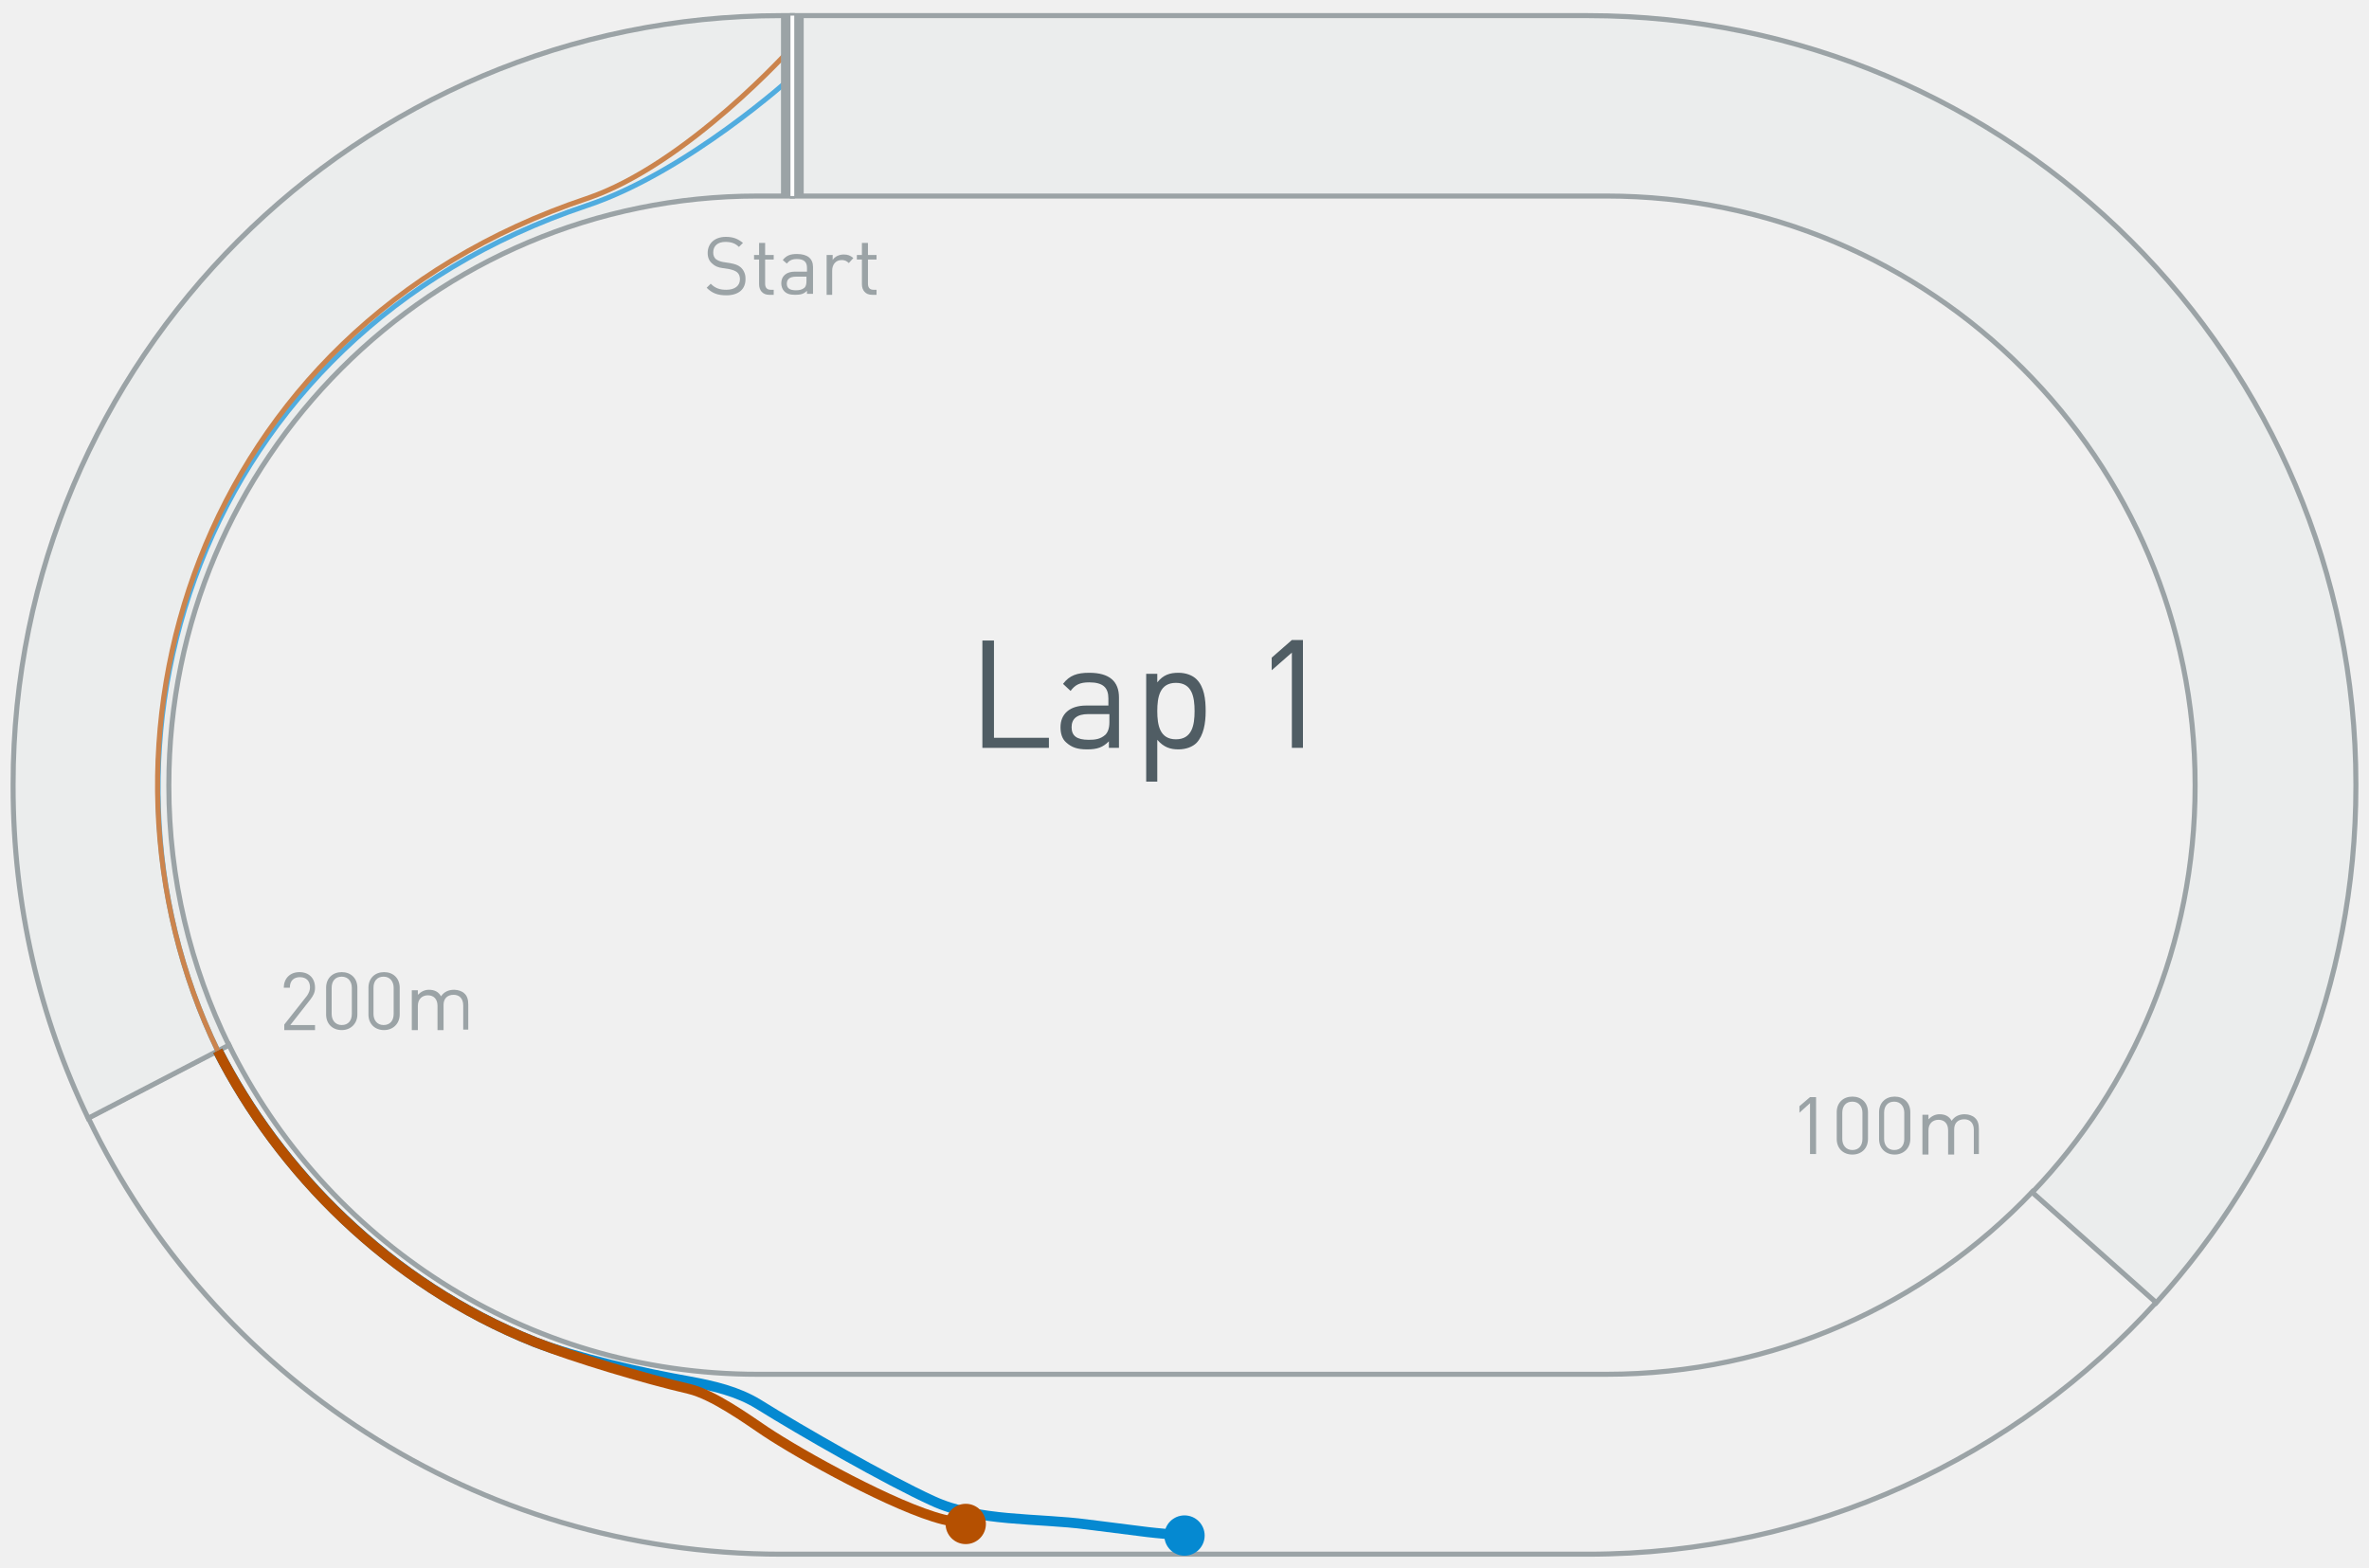
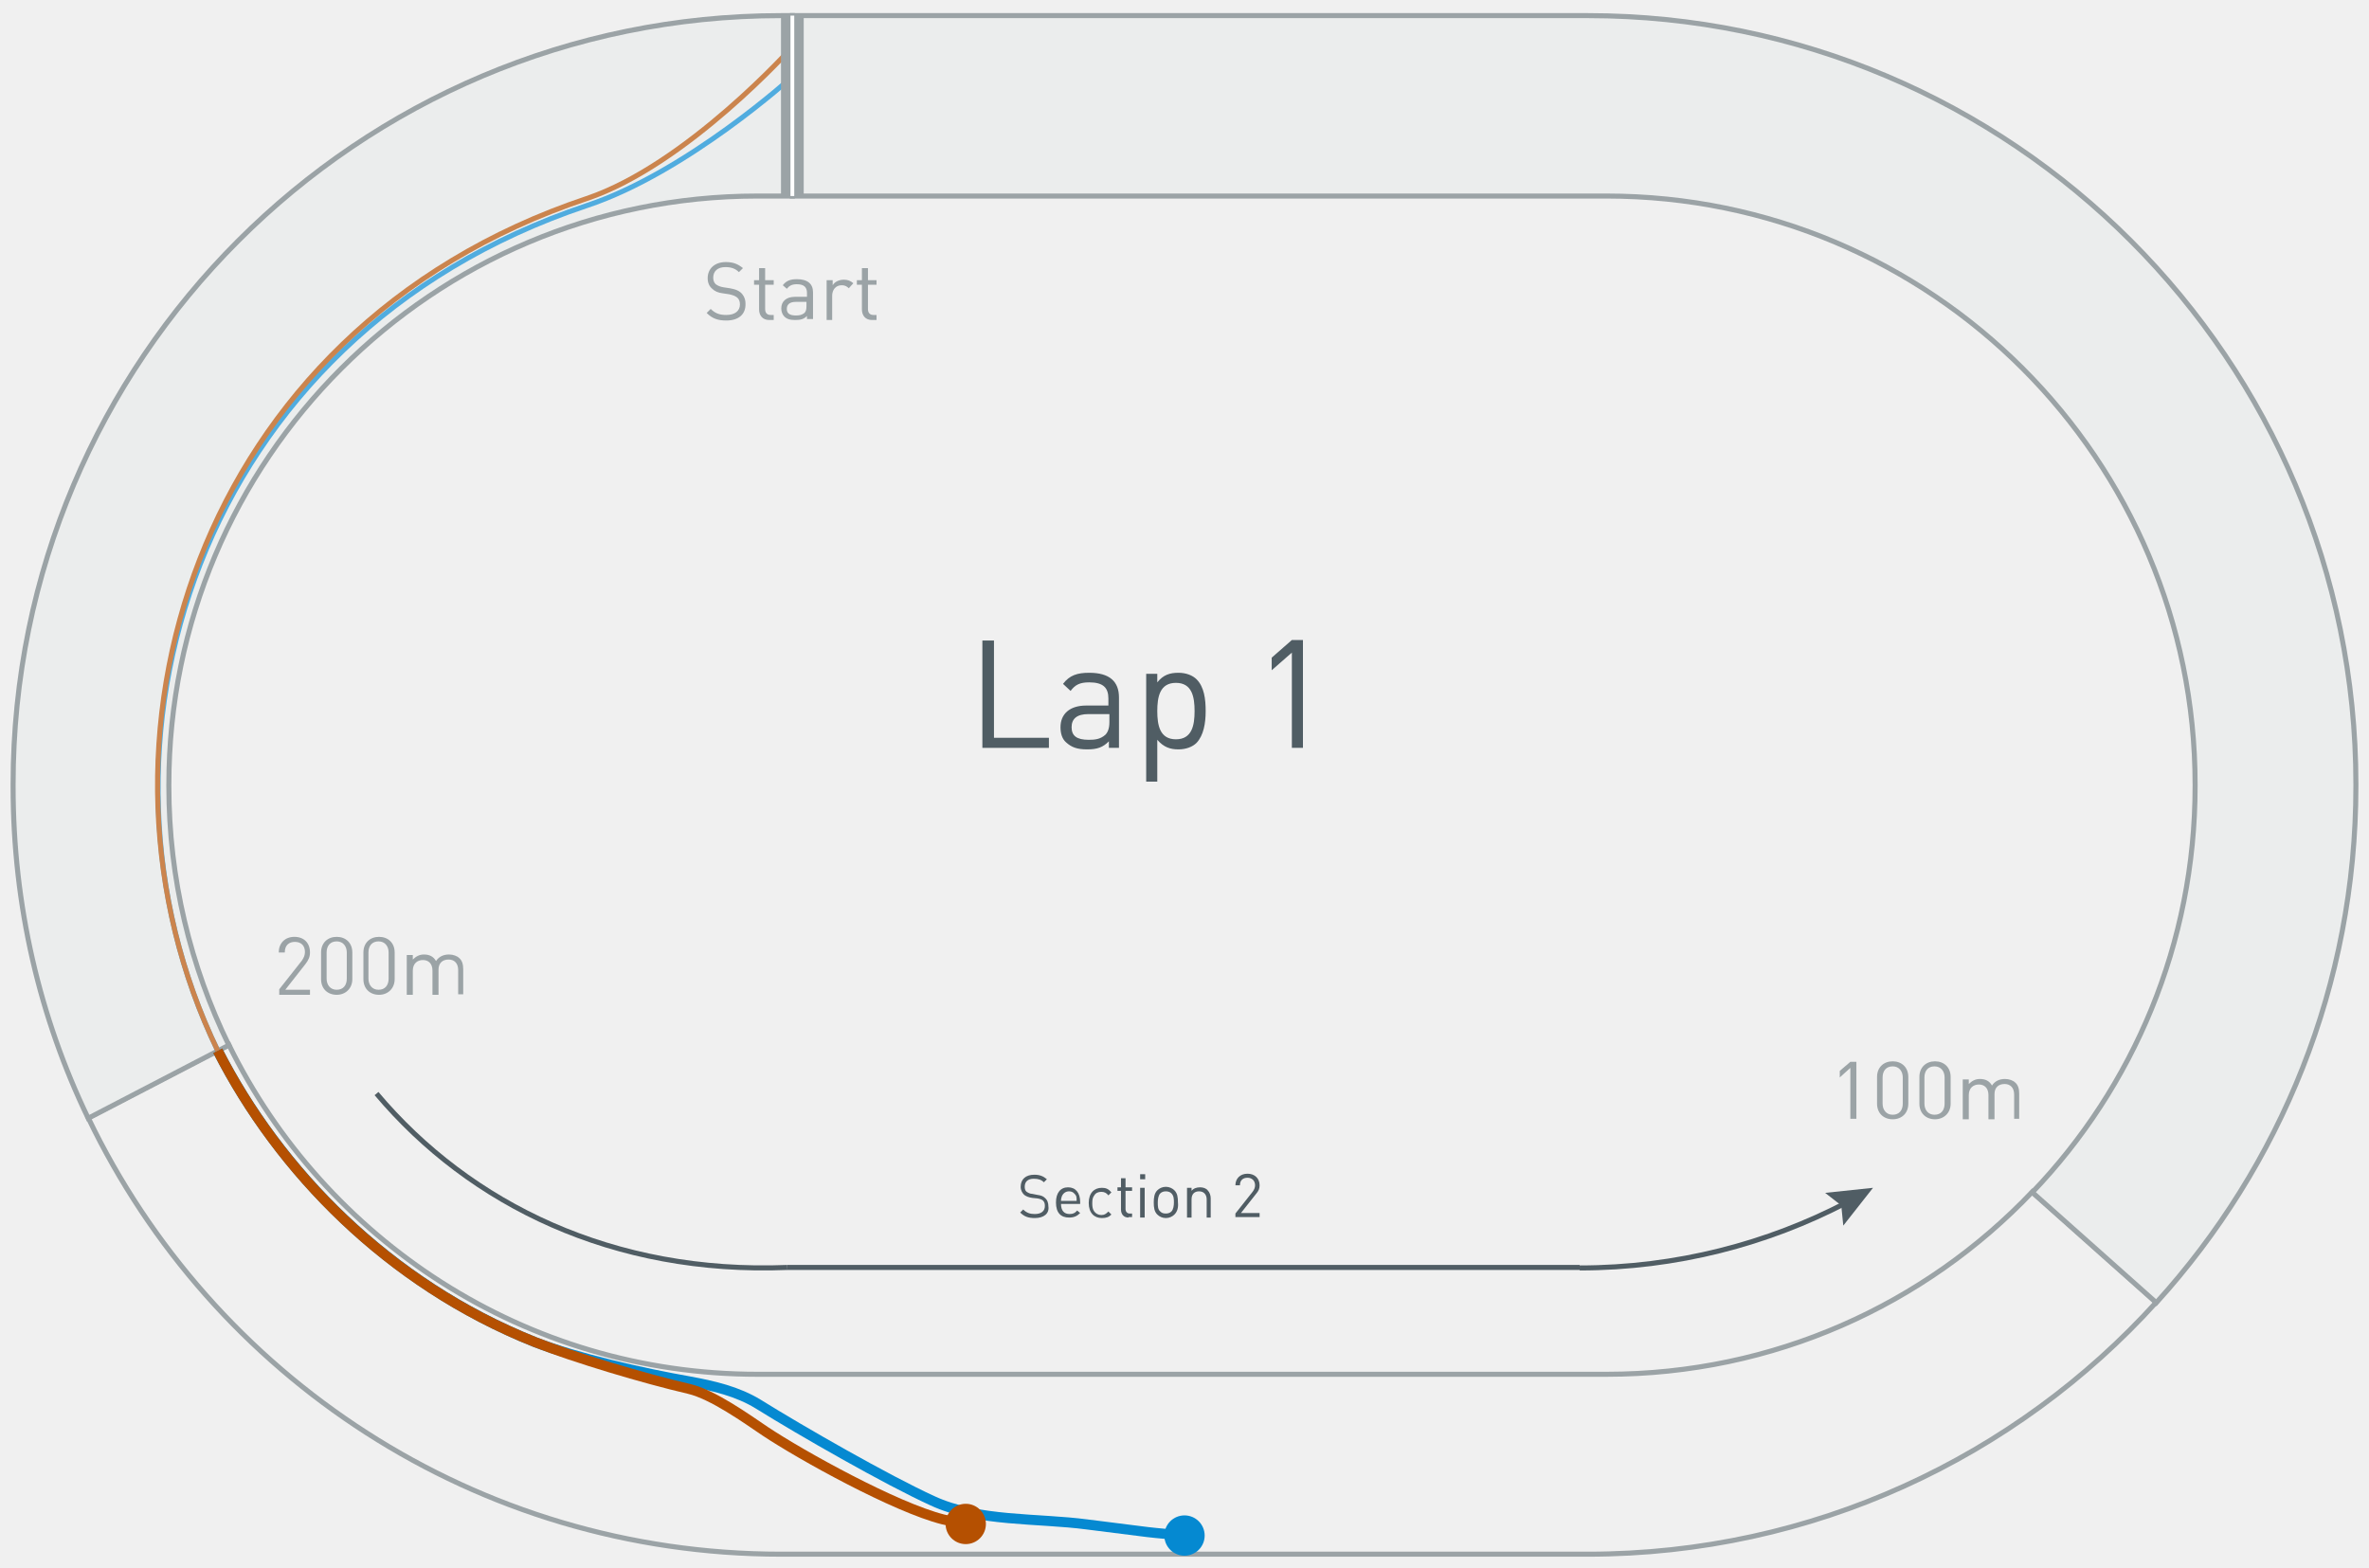
<svg xmlns="http://www.w3.org/2000/svg" version="1.1" x="0px" y="0px" viewBox="0 0 470 311" enable-background="new 0 0 470 311" xml:space="preserve">
  <g id="Layer_2">
    <g>
      <path fill="none" stroke="#9BA3A6" stroke-miterlimit="10" d="M318.7,272.7H150.3c-46.1,0-85.9-26.7-104.9-65.4l-27.9,14.5    c24.6,51.3,76.9,86.6,137.5,86.6H315c44.7,0,85-19.3,112.8-50l-24.6-21.9C381.9,258.9,351.9,272.7,318.7,272.7z" />
      <path fill="#EBEDED" stroke="#9BA3A6" stroke-miterlimit="10" d="M33.5,156v-0.3c0-64.5,52.3-116.8,116.8-116.8h6.9V3.1H155    C70.9,3.1,2.6,71.4,2.6,155.6v0.5c0,23.6,5.3,45.9,14.9,65.8l27.9-14.5C37.8,191.8,33.5,174.4,33.5,156z" />
      <path fill="#EBEDED" stroke="#9BA3A6" stroke-miterlimit="10" d="M467.4,155.6C467.4,71.4,399.1,3.1,315,3.1H157.2v35.8h161.5    c64.5,0,116.8,52.3,116.8,116.8v0.3c0,31.3-12.3,59.7-32.3,80.6l24.6,21.9c24.6-27.1,39.6-63,39.6-102.5V155.6z" />
    </g>
    <path fill="none" stroke="#0589D1" stroke-width="2" stroke-miterlimit="10" d="M43.2,208.5c12.1,23.7,33.7,46.1,62.9,57.8   c8.2,3.2,21.5,6.2,30.6,7.8c4.9,0.9,9.6,2,13.7,4.5c8.5,5.3,25.6,15.1,34.6,19.2c9,4.2,20.9,3.4,30.7,4.7l10.3,1.3   c2.2,0.3,4.4,0.5,6.6,0.7" />
    <path fill="none" stroke="#50ACDF" stroke-miterlimit="10" d="M157.2,15.2c0,0-20.9,19-40.8,25.6C38.7,66.8,14.1,148.4,43.2,208.5" />
    <path fill="none" stroke="#CB844D" stroke-miterlimit="10" d="M157.2,9.3c0,0-20.9,23.4-40.8,30.1c-77.8,26-102.5,108.5-73.2,169.1   " />
    <circle fill="#0589D1" cx="235" cy="304.7" r="4" />
    <circle fill="#B55001" cx="191.6" cy="302.4" r="4" />
    <g>
      <line fill="none" stroke="#9BA3A6" stroke-width="4.507" stroke-miterlimit="10" x1="157.2" y1="38.9" x2="157.2" y2="3.1" />
      <line fill="none" stroke="#FFFFFF" stroke-width="0.751" stroke-miterlimit="10" x1="157.2" y1="38.9" x2="157.2" y2="3.1" />
    </g>
    <path fill="none" stroke="#B55001" stroke-width="2" stroke-miterlimit="10" d="M43.2,208.5c12.1,23.8,33.8,46.2,62.9,57.8   c8.2,3.2,21.6,7.2,30.6,9.3c4.7,1.1,11.4,5.9,15.1,8.4c7.2,4.8,25.8,15.1,35.3,17.5c0.8,0.2,1.7,0.4,2.7,0.5" />
    <g>
      <g>
        <path fill="#505D64" d="M194.9,148.5v-21.4h2.3v19.3h10.9v2H194.9z" />
        <path fill="#505D64" d="M220,148.5v-1.4c-1.2,1.2-2.3,1.6-4.3,1.6c-2,0-3.1-0.4-4.2-1.4c-0.8-0.7-1.1-1.8-1.1-3     c0-2.6,1.8-4.3,5.1-4.3h4.4v-1.4c0-2.1-1-3.2-3.8-3.2c-1.9,0-2.8,0.5-3.7,1.7l-1.5-1.4c1.3-1.7,2.8-2.2,5.2-2.2     c4,0,5.9,1.7,5.9,4.9v10H220z M220,141.7h-4.1c-2.2,0-3.3,0.9-3.3,2.6c0,1.7,1,2.5,3.4,2.5c1.2,0,2.3-0.1,3.3-1     c0.5-0.5,0.8-1.3,0.8-2.5V141.7z" />
        <path fill="#505D64" d="M237.4,147.4c-0.8,0.8-2.1,1.3-3.6,1.3c-1.6,0-2.9-0.4-4.2-1.9v8.3h-2.2v-21.4h2.2v1.7     c1.2-1.5,2.5-1.9,4.2-1.9c1.5,0,2.8,0.5,3.6,1.3c1.5,1.5,1.8,3.9,1.8,6.3C239.2,143.5,238.8,145.9,237.4,147.4z M233.3,135.5     c-3.2,0-3.7,2.8-3.7,5.6s0.5,5.6,3.7,5.6c3.2,0,3.7-2.8,3.7-5.6S236.5,135.5,233.3,135.5z" />
        <path fill="#505D64" d="M256.3,148.5v-19l-4,3.5v-2.5l4-3.5h2.2v21.4H256.3z" />
      </g>
    </g>
  </g>
+   <g id="section2">
+     <g>
+       <g>
+         <g>
+           <path fill="none" stroke="#505D64" stroke-miterlimit="10" d="M366.4,238.6c-15.7,8.2-33.8,13-53,13" />
+           <g>
+             <polygon fill="#505D64" points="362.1,236.7 365.3,239.2 365.7,243.2 371.6,235.7      " />
+           </g>
+         </g>
+       </g>
+       <path fill="none" stroke="#505D64" stroke-miterlimit="10" d="M156.2,251.5c-34.4,1.4-62.9-12.4-81.5-34.5" />
+       <line fill="none" stroke="#505D64" stroke-miterlimit="10" x1="313.4" y1="251.5" x2="156.2" y2="251.5" />
+     </g>
+     <g>
+       <g>
+         <path fill="#505D64" d="M205.3,241.7c-1.3,0-2.1-0.3-2.9-1.1l0.6-0.6c0.7,0.7,1.4,0.9,2.3,0.9c1.3,0,2-0.6,2-1.6     c0-0.5-0.1-0.8-0.4-1.1c-0.3-0.2-0.5-0.3-1.1-0.4l-1-0.1c-0.7-0.1-1.2-0.3-1.6-0.6c-0.4-0.4-0.7-0.9-0.7-1.6c0-1.5,1-2.4,2.7-2.4     c1.1,0,1.8,0.3,2.5,0.9l-0.6,0.6c-0.5-0.5-1.1-0.7-2-0.7c-1.2,0-1.8,0.6-1.8,1.6c0,0.4,0.1,0.8,0.4,1c0.3,0.2,0.7,0.4,1.1,0.4     l1,0.2c0.8,0.1,1.2,0.3,1.5,0.6c0.5,0.4,0.7,1,0.7,1.7C208.2,240.8,207.1,241.7,205.3,241.7z" />
+         <path fill="#505D64" d="M210.5,238.9c0,1.3,0.6,2,1.7,2c0.7,0,1.1-0.2,1.5-0.7l0.6,0.5c-0.6,0.6-1.2,0.9-2.2,0.9     c-1.6,0-2.6-0.9-2.6-3c0-1.9,0.9-3,2.4-3c1.5,0,2.4,1.1,2.4,2.9v0.4H210.5z M213.5,237.3c-0.3-0.5-0.7-0.9-1.4-0.9     c-0.6,0-1.1,0.3-1.4,0.9c-0.1,0.3-0.2,0.5-0.2,1h3.1C213.6,237.8,213.6,237.6,213.5,237.3z" />
+         <path fill="#505D64" d="M218.6,241.7c-1.5,0-2.6-1-2.6-3c0-2,1.1-3,2.6-3c0.8,0,1.3,0.2,1.9,0.9l-0.6,0.6     c-0.4-0.5-0.8-0.7-1.4-0.7c-0.6,0-1.1,0.2-1.4,0.7c-0.3,0.4-0.4,0.8-0.4,1.6c0,0.7,0.1,1.2,0.4,1.6c0.3,0.4,0.8,0.7,1.4,0.7     c0.6,0,0.9-0.2,1.4-0.7l0.6,0.6C220,241.5,219.5,241.7,218.6,241.7z" />
+         <path fill="#505D64" d="M223.9,241.6c-1,0-1.5-0.7-1.5-1.6v-3.7h-0.7v-0.7h0.7v-1.8h0.9v1.8h1.3v0.7h-1.3v3.6     c0,0.5,0.3,0.9,0.8,0.9h0.5v0.7H223.9z" />
+         <path fill="#505D64" d="M226.2,234v-1h1v1H226.2z M226.2,241.6v-5.9h0.9v5.9H226.2z" />
+         <path fill="#505D64" d="M233,241c-0.4,0.4-1,0.7-1.7,0.7c-0.7,0-1.3-0.3-1.7-0.7c-0.6-0.6-0.7-1.4-0.7-2.4c0-0.9,0.1-1.8,0.7-2.4     c0.4-0.4,1-0.7,1.7-0.7c0.7,0,1.3,0.3,1.7,0.7c0.6,0.6,0.7,1.4,0.7,2.4C233.8,239.6,233.6,240.4,233,241z M232.4,236.8     c-0.3-0.3-0.7-0.4-1.1-0.4c-0.4,0-0.8,0.1-1.1,0.4c-0.4,0.4-0.5,1.2-0.5,1.8c0,0.7,0,1.4,0.5,1.8c0.3,0.3,0.6,0.4,1.1,0.4     c0.4,0,0.8-0.1,1.1-0.4c0.4-0.4,0.5-1.2,0.5-1.8C232.9,238,232.9,237.3,232.4,236.8z" />
+         <path fill="#505D64" d="M239.4,241.6V238c0-1-0.6-1.6-1.5-1.6s-1.5,0.5-1.5,1.6v3.6h-0.9v-5.9h0.9v0.6c0.4-0.5,1-0.7,1.7-0.7     c0.6,0,1.2,0.2,1.5,0.6c0.4,0.4,0.6,1,0.6,1.6v3.8H239.4z" />
+         <path fill="#505D64" d="M245.1,241.6v-0.8l3.4-4.3c0.3-0.4,0.5-0.8,0.5-1.3c0-0.9-0.6-1.5-1.5-1.5c-0.8,0-1.5,0.4-1.5,1.5h-0.9     c0-1.3,0.9-2.3,2.4-2.3c1.4,0,2.4,0.9,2.4,2.3c0,0.7-0.2,1.1-0.7,1.7l-3,3.8h3.7v0.8H245.1z" />
+       </g>
+     </g>
+   </g>
  <g id="Label">
    <g>
-       <path fill="#9BA3A6" d="M144.1,58.6c-1.7,0-2.8-0.4-3.9-1.5l0.8-0.8c0.9,0.9,1.8,1.2,3.1,1.2c1.7,0,2.7-0.8,2.7-2.1    c0-0.6-0.2-1.1-0.6-1.4c-0.4-0.3-0.7-0.4-1.5-0.6l-1.3-0.2c-0.9-0.1-1.6-0.4-2.1-0.9c-0.6-0.5-0.9-1.2-0.9-2.1    c0-1.9,1.4-3.2,3.6-3.2c1.5,0,2.4,0.4,3.4,1.2l-0.8,0.8c-0.7-0.7-1.5-1-2.7-1c-1.5,0-2.4,0.8-2.4,2.1c0,0.6,0.2,1,0.5,1.3    c0.4,0.3,0.9,0.5,1.5,0.6l1.3,0.2c1.1,0.2,1.6,0.4,2.1,0.8c0.6,0.5,1,1.3,1,2.2C148,57.4,146.5,58.6,144.1,58.6z" />
-       <path fill="#9BA3A6" d="M152.6,58.5c-1.3,0-2-0.9-2-2.1v-4.9h-1v-0.9h1v-2.4h1.2v2.4h1.7v0.9h-1.7v4.8c0,0.7,0.3,1.2,1.1,1.2h0.6    v1H152.6z" />
-       <path fill="#9BA3A6" d="M160.1,58.5v-0.8c-0.6,0.6-1.2,0.8-2.3,0.8c-1.1,0-1.7-0.2-2.2-0.7c-0.4-0.4-0.6-1-0.6-1.6    c0-1.4,1-2.3,2.7-2.3h2.4v-0.8c0-1.1-0.6-1.7-2-1.7c-1,0-1.5,0.3-2,0.9l-0.8-0.7c0.7-0.9,1.5-1.2,2.8-1.2c2.1,0,3.2,0.9,3.2,2.6    v5.3H160.1z M160.1,54.9h-2.2c-1.2,0-1.8,0.5-1.8,1.4c0,0.9,0.6,1.3,1.8,1.3c0.7,0,1.2-0.1,1.7-0.5c0.3-0.3,0.4-0.7,0.4-1.4V54.9z    " />
-       <path fill="#9BA3A6" d="M168.4,52.2c-0.4-0.4-0.8-0.6-1.4-0.6c-1.2,0-1.9,0.9-1.9,2.1v4.8H164v-7.9h1.2v1c0.4-0.7,1.3-1.1,2.2-1.1    c0.8,0,1.3,0.2,1.9,0.7L168.4,52.2z" />
-       <path fill="#9BA3A6" d="M173,58.5c-1.3,0-2-0.9-2-2.1v-4.9h-1v-0.9h1v-2.4h1.2v2.4h1.7v0.9h-1.7v4.8c0,0.7,0.3,1.2,1.1,1.2h0.6v1    H173z" />
+       <path fill="#9BA3A6" d="M144.1,63.6c-1.7,0-2.8-0.4-3.9-1.5l0.8-0.8c0.9,0.9,1.8,1.2,3.1,1.2c1.7,0,2.7-0.8,2.7-2.1    c0-0.6-0.2-1.1-0.6-1.4c-0.4-0.3-0.7-0.4-1.5-0.6l-1.3-0.2c-0.9-0.1-1.6-0.4-2.1-0.9c-0.6-0.5-0.9-1.2-0.9-2.1    c0-1.9,1.4-3.2,3.6-3.2c1.5,0,2.4,0.4,3.4,1.2l-0.8,0.8c-0.7-0.7-1.5-1-2.7-1c-1.5,0-2.4,0.8-2.4,2.1c0,0.6,0.2,1,0.5,1.3    c0.4,0.3,0.9,0.5,1.5,0.6l1.3,0.2c1.1,0.2,1.6,0.4,2.1,0.8c0.6,0.5,1,1.3,1,2.2C148,62.4,146.5,63.6,144.1,63.6z" />
+       <path fill="#9BA3A6" d="M152.6,63.5c-1.3,0-2-0.9-2-2.1v-4.9h-1v-0.9h1v-2.4h1.2v2.4h1.7v0.9h-1.7v4.8c0,0.7,0.3,1.2,1.1,1.2h0.6    v1H152.6z" />
+       <path fill="#9BA3A6" d="M160.1,63.5v-0.8c-0.6,0.6-1.2,0.8-2.3,0.8c-1.1,0-1.7-0.2-2.2-0.7c-0.4-0.4-0.6-1-0.6-1.6    c0-1.4,1-2.3,2.7-2.3h2.4v-0.8c0-1.1-0.6-1.7-2-1.7c-1,0-1.5,0.3-2,0.9l-0.8-0.7c0.7-0.9,1.5-1.2,2.8-1.2c2.1,0,3.2,0.9,3.2,2.6    v5.3H160.1z M160.1,59.9h-2.2c-1.2,0-1.8,0.5-1.8,1.4c0,0.9,0.6,1.3,1.8,1.3c0.7,0,1.2-0.1,1.7-0.5c0.3-0.3,0.4-0.7,0.4-1.4V59.9z    " />
+       <path fill="#9BA3A6" d="M168.4,57.2c-0.4-0.4-0.8-0.6-1.4-0.6c-1.2,0-1.9,0.9-1.9,2.1v4.8H164v-7.9h1.2v1c0.4-0.7,1.3-1.1,2.2-1.1    c0.8,0,1.3,0.2,1.9,0.7L168.4,57.2z" />
+       <path fill="#9BA3A6" d="M173,63.5c-1.3,0-2-0.9-2-2.1v-4.9h-1v-0.9h1v-2.4h1.2v2.4h1.7v0.9h-1.7v4.8c0,0.7,0.3,1.2,1.1,1.2h0.6v1    H173z" />
    </g>
    <g>
-       <path fill="#9BA3A6" d="M359.1,229v-10.1l-2.1,1.9v-1.3l2.1-1.8h1.2V229H359.1z" />
-       <path fill="#9BA3A6" d="M367.5,229.1c-1.8,0-3.1-1.2-3.1-3.1v-5.3c0-1.9,1.3-3.1,3.1-3.1c1.8,0,3.1,1.2,3.1,3.1v5.3    C370.6,227.9,369.3,229.1,367.5,229.1z M369.5,220.8c0-1.2-0.7-2.2-2-2.2s-2,0.9-2,2.2v5.2c0,1.2,0.7,2.2,2,2.2s2-0.9,2-2.2V220.8    z" />
-       <path fill="#9BA3A6" d="M375.9,229.1c-1.8,0-3.1-1.2-3.1-3.1v-5.3c0-1.9,1.3-3.1,3.1-3.1c1.8,0,3.1,1.2,3.1,3.1v5.3    C379,227.9,377.6,229.1,375.9,229.1z M377.8,220.8c0-1.2-0.7-2.2-2-2.2s-2,0.9-2,2.2v5.2c0,1.2,0.7,2.2,2,2.2s2-0.9,2-2.2V220.8z" />
-       <path fill="#9BA3A6" d="M391.6,229v-4.8c0-1.4-0.8-2.1-1.9-2.1c-1.2,0-2,0.7-2,2v5h-1.2v-4.8c0-1.4-0.8-2.1-1.9-2.1s-2,0.7-2,2.1    v4.8h-1.2v-7.9h1.2v0.9c0.6-0.6,1.3-1,2.2-1c1.1,0,1.9,0.4,2.4,1.3c0.6-0.9,1.5-1.3,2.6-1.3c0.8,0,1.6,0.3,2,0.7    c0.6,0.5,0.8,1.3,0.8,2.2v5H391.6z" />
+       <path fill="#9BA3A6" d="M367.1,222v-10.1l-2.1,1.9v-1.3l2.1-1.8h1.2V222H367.1z" />
+       <path fill="#9BA3A6" d="M375.5,222.1c-1.8,0-3.1-1.2-3.1-3.1v-5.3c0-1.9,1.3-3.1,3.1-3.1c1.8,0,3.1,1.2,3.1,3.1v5.3    C378.6,220.9,377.3,222.1,375.5,222.1z M377.5,213.8c0-1.2-0.7-2.2-2-2.2s-2,0.9-2,2.2v5.2c0,1.2,0.7,2.2,2,2.2s2-0.9,2-2.2V213.8    z" />
+       <path fill="#9BA3A6" d="M383.9,222.1c-1.8,0-3.1-1.2-3.1-3.1v-5.3c0-1.9,1.3-3.1,3.1-3.1c1.8,0,3.1,1.2,3.1,3.1v5.3    C387,220.9,385.6,222.1,383.9,222.1z M385.8,213.8c0-1.2-0.7-2.2-2-2.2s-2,0.9-2,2.2v5.2c0,1.2,0.7,2.2,2,2.2s2-0.9,2-2.2V213.8z" />
+       <path fill="#9BA3A6" d="M399.6,222v-4.8c0-1.4-0.8-2.1-1.9-2.1c-1.2,0-2,0.7-2,2v5h-1.2v-4.8c0-1.4-0.8-2.1-1.9-2.1s-2,0.7-2,2.1    v4.8h-1.2v-7.9h1.2v0.9c0.6-0.6,1.3-1,2.2-1c1.1,0,1.9,0.4,2.4,1.3c0.6-0.9,1.5-1.3,2.6-1.3c0.8,0,1.6,0.3,2,0.7    c0.6,0.5,0.8,1.3,0.8,2.2v5H399.6z" />
    </g>
    <g>
-       <path fill="#9BA3A6" d="M56.4,204.3v-1l4.5-5.7c0.4-0.6,0.6-1.1,0.6-1.7c0-1.2-0.7-2-2-2c-1.1,0-2,0.6-2,2.1h-1.2    c0-1.8,1.2-3.1,3.1-3.1c1.9,0,3.1,1.2,3.1,3.1c0,0.9-0.3,1.5-0.9,2.3l-4,5.1h4.9v1H56.4z" />
-       <path fill="#9BA3A6" d="M67.8,204.4c-1.8,0-3.1-1.2-3.1-3.1v-5.3c0-1.9,1.3-3.1,3.1-3.1c1.8,0,3.1,1.2,3.1,3.1v5.3    C70.9,203.1,69.6,204.4,67.8,204.4z M69.8,196c0-1.2-0.7-2.2-2-2.2s-2,0.9-2,2.2v5.2c0,1.2,0.7,2.2,2,2.2s2-0.9,2-2.2V196z" />
-       <path fill="#9BA3A6" d="M76.2,204.4c-1.8,0-3.1-1.2-3.1-3.1v-5.3c0-1.9,1.3-3.1,3.1-3.1c1.8,0,3.1,1.2,3.1,3.1v5.3    C79.3,203.1,78,204.4,76.2,204.4z M78.1,196c0-1.2-0.7-2.2-2-2.2s-2,0.9-2,2.2v5.2c0,1.2,0.7,2.2,2,2.2s2-0.9,2-2.2V196z" />
-       <path fill="#9BA3A6" d="M91.9,204.3v-4.8c0-1.4-0.8-2.1-1.9-2.1c-1.2,0-2,0.7-2,2v5h-1.2v-4.8c0-1.4-0.8-2.1-1.9-2.1s-2,0.7-2,2.1    v4.8h-1.2v-7.9h1.2v0.9c0.6-0.6,1.3-1,2.2-1c1.1,0,1.9,0.4,2.4,1.3c0.6-0.9,1.5-1.3,2.6-1.3c0.8,0,1.6,0.3,2,0.7    c0.6,0.5,0.8,1.3,0.8,2.2v5H91.9z" />
+       <path fill="#9BA3A6" d="M55.4,197.3v-1l4.5-5.7c0.4-0.6,0.6-1.1,0.6-1.7c0-1.2-0.7-2-2-2c-1.1,0-2,0.6-2,2.1h-1.2    c0-1.8,1.2-3.1,3.1-3.1c1.9,0,3.1,1.2,3.1,3.1c0,0.9-0.3,1.5-0.9,2.3l-4,5.1h4.9v1H55.4z" />
+       <path fill="#9BA3A6" d="M66.8,197.4c-1.8,0-3.1-1.2-3.1-3.1v-5.3c0-1.9,1.3-3.1,3.1-3.1c1.8,0,3.1,1.2,3.1,3.1v5.3    C69.9,196.1,68.6,197.4,66.8,197.4z M68.8,189c0-1.2-0.7-2.2-2-2.2s-2,0.9-2,2.2v5.2c0,1.2,0.7,2.2,2,2.2s2-0.9,2-2.2V189z" />
+       <path fill="#9BA3A6" d="M75.2,197.4c-1.8,0-3.1-1.2-3.1-3.1v-5.3c0-1.9,1.3-3.1,3.1-3.1c1.8,0,3.1,1.2,3.1,3.1v5.3    C78.3,196.1,77,197.4,75.2,197.4z M77.1,189c0-1.2-0.7-2.2-2-2.2s-2,0.9-2,2.2v5.2c0,1.2,0.7,2.2,2,2.2s2-0.9,2-2.2V189z" />
+       <path fill="#9BA3A6" d="M90.9,197.3v-4.8c0-1.4-0.8-2.1-1.9-2.1c-1.2,0-2,0.7-2,2v5h-1.2v-4.8c0-1.4-0.8-2.1-1.9-2.1s-2,0.7-2,2.1    v4.8h-1.2v-7.9h1.2v0.9c0.6-0.6,1.3-1,2.2-1c1.1,0,1.9,0.4,2.4,1.3c0.6-0.9,1.5-1.3,2.6-1.3c0.8,0,1.6,0.3,2,0.7    c0.6,0.5,0.8,1.3,0.8,2.2v5H90.9z" />
    </g>
  </g>
</svg>
